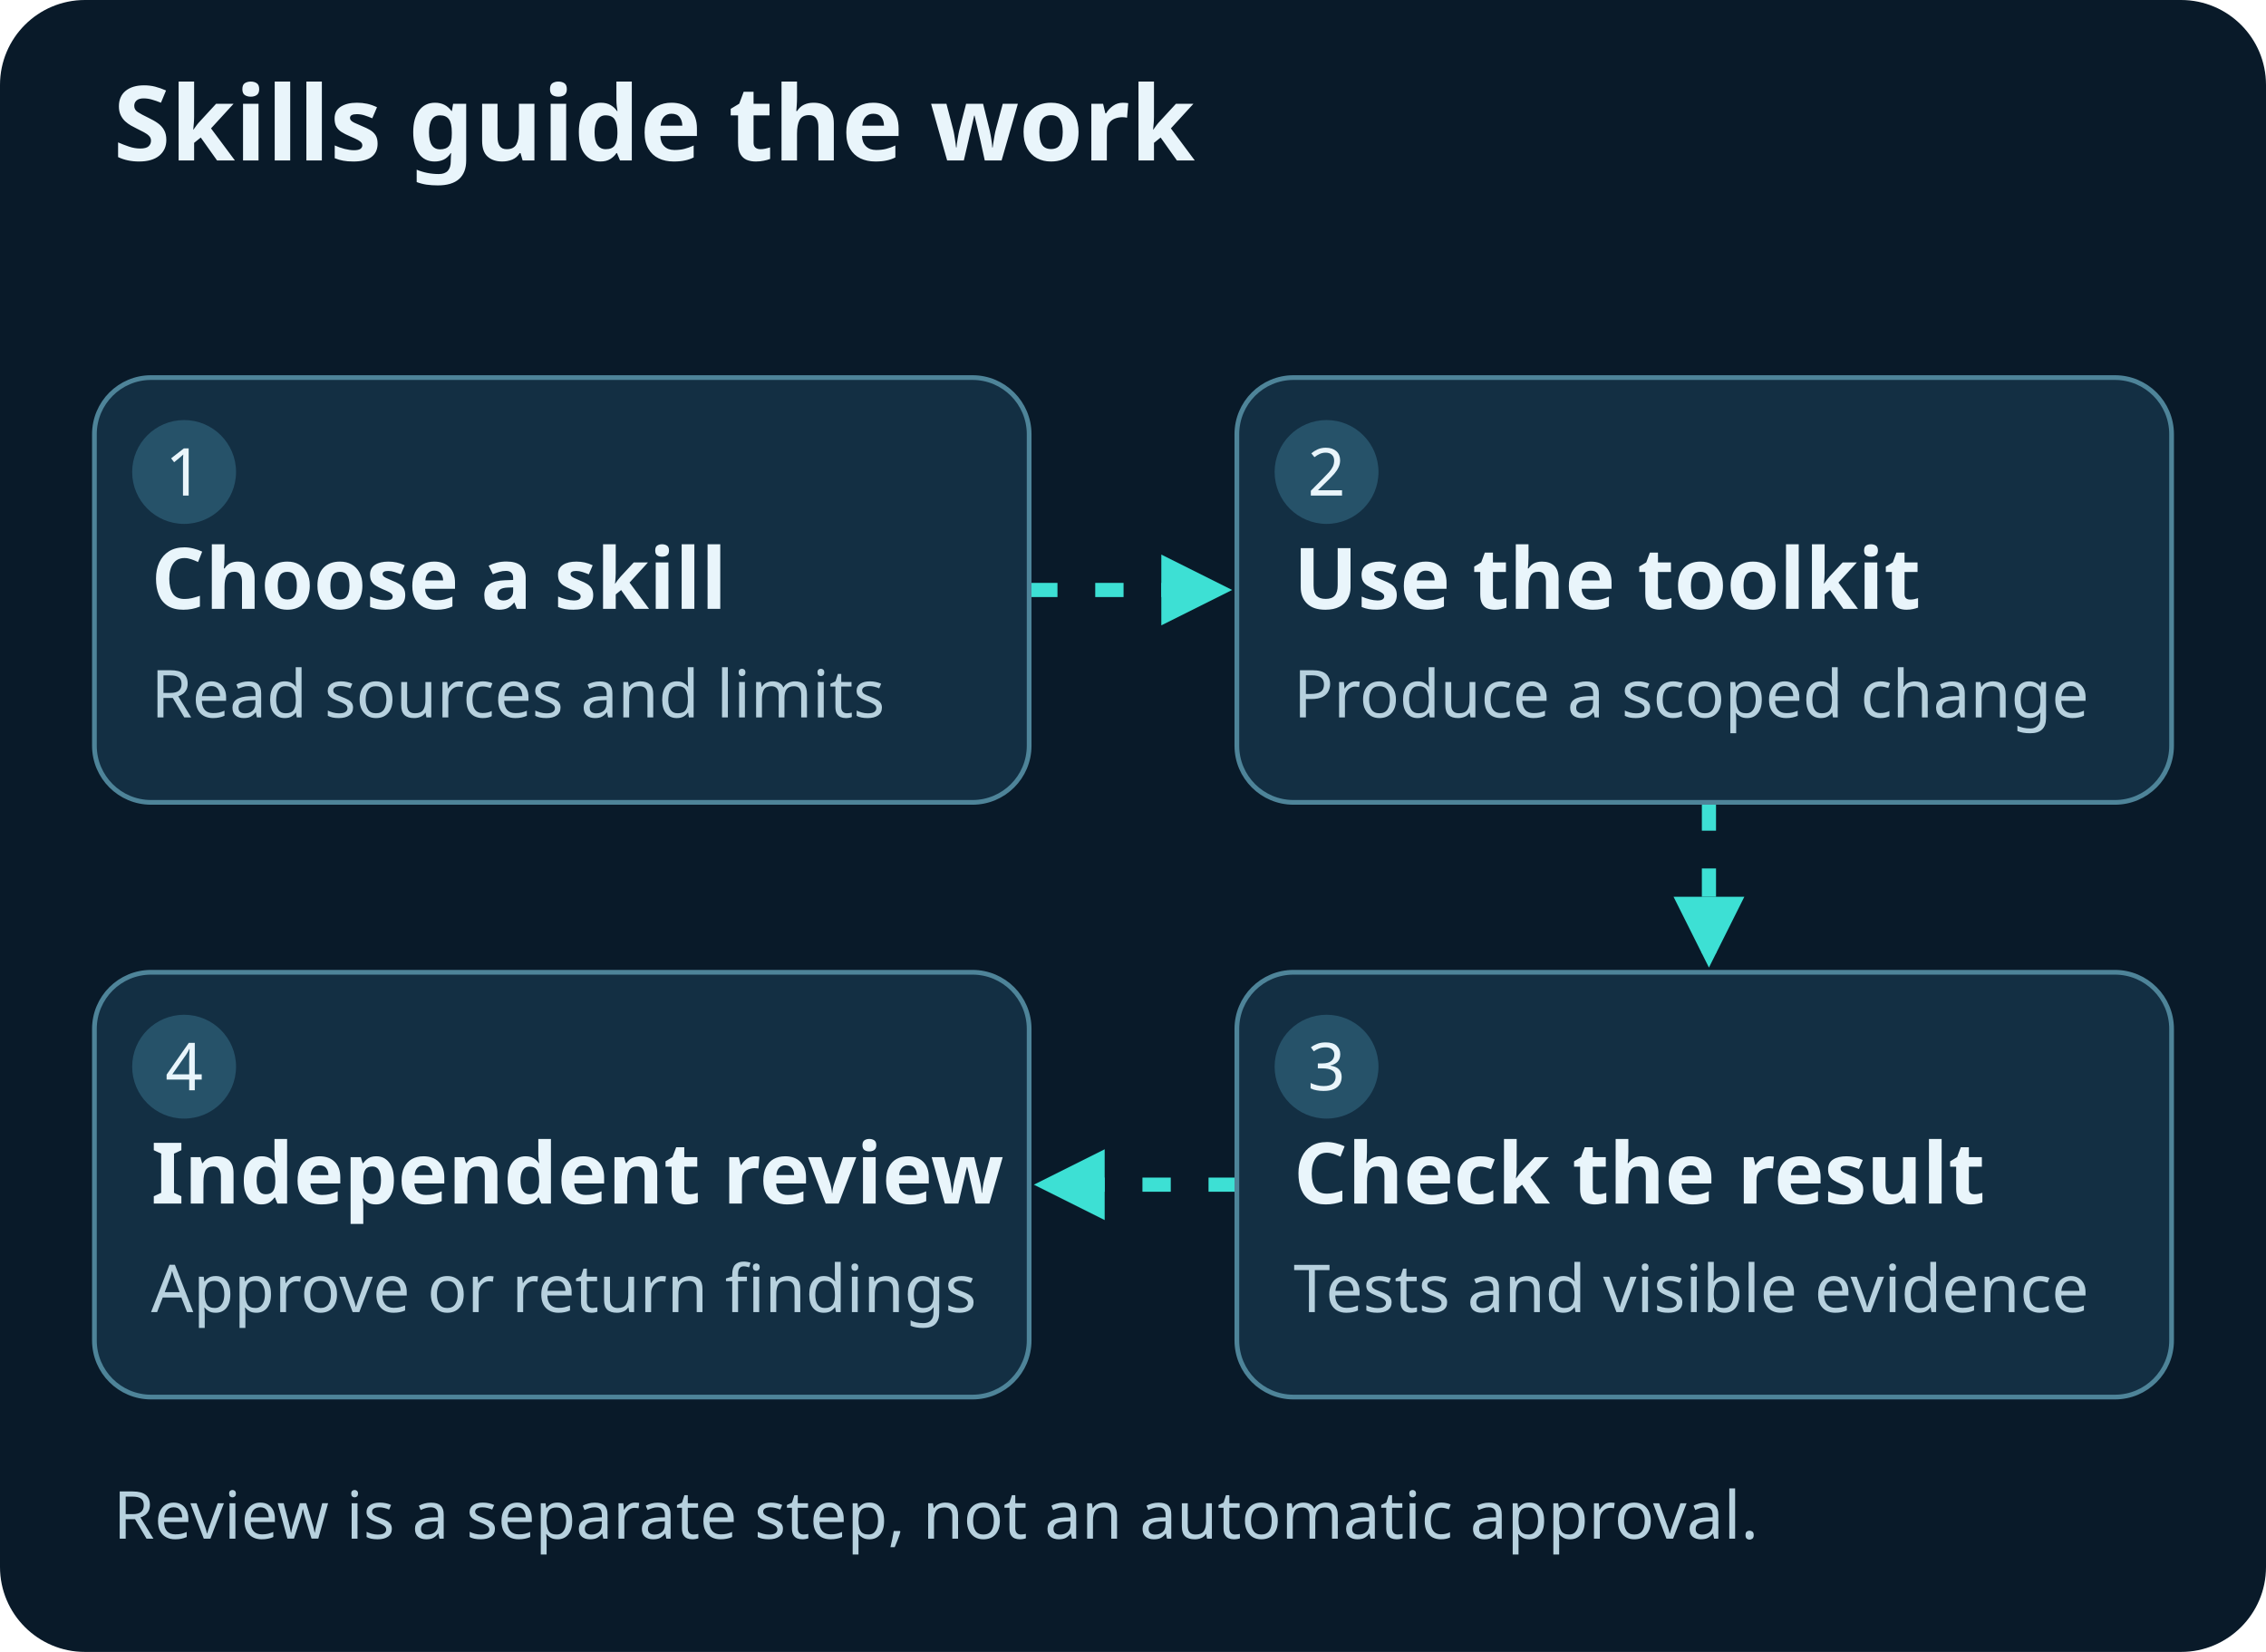
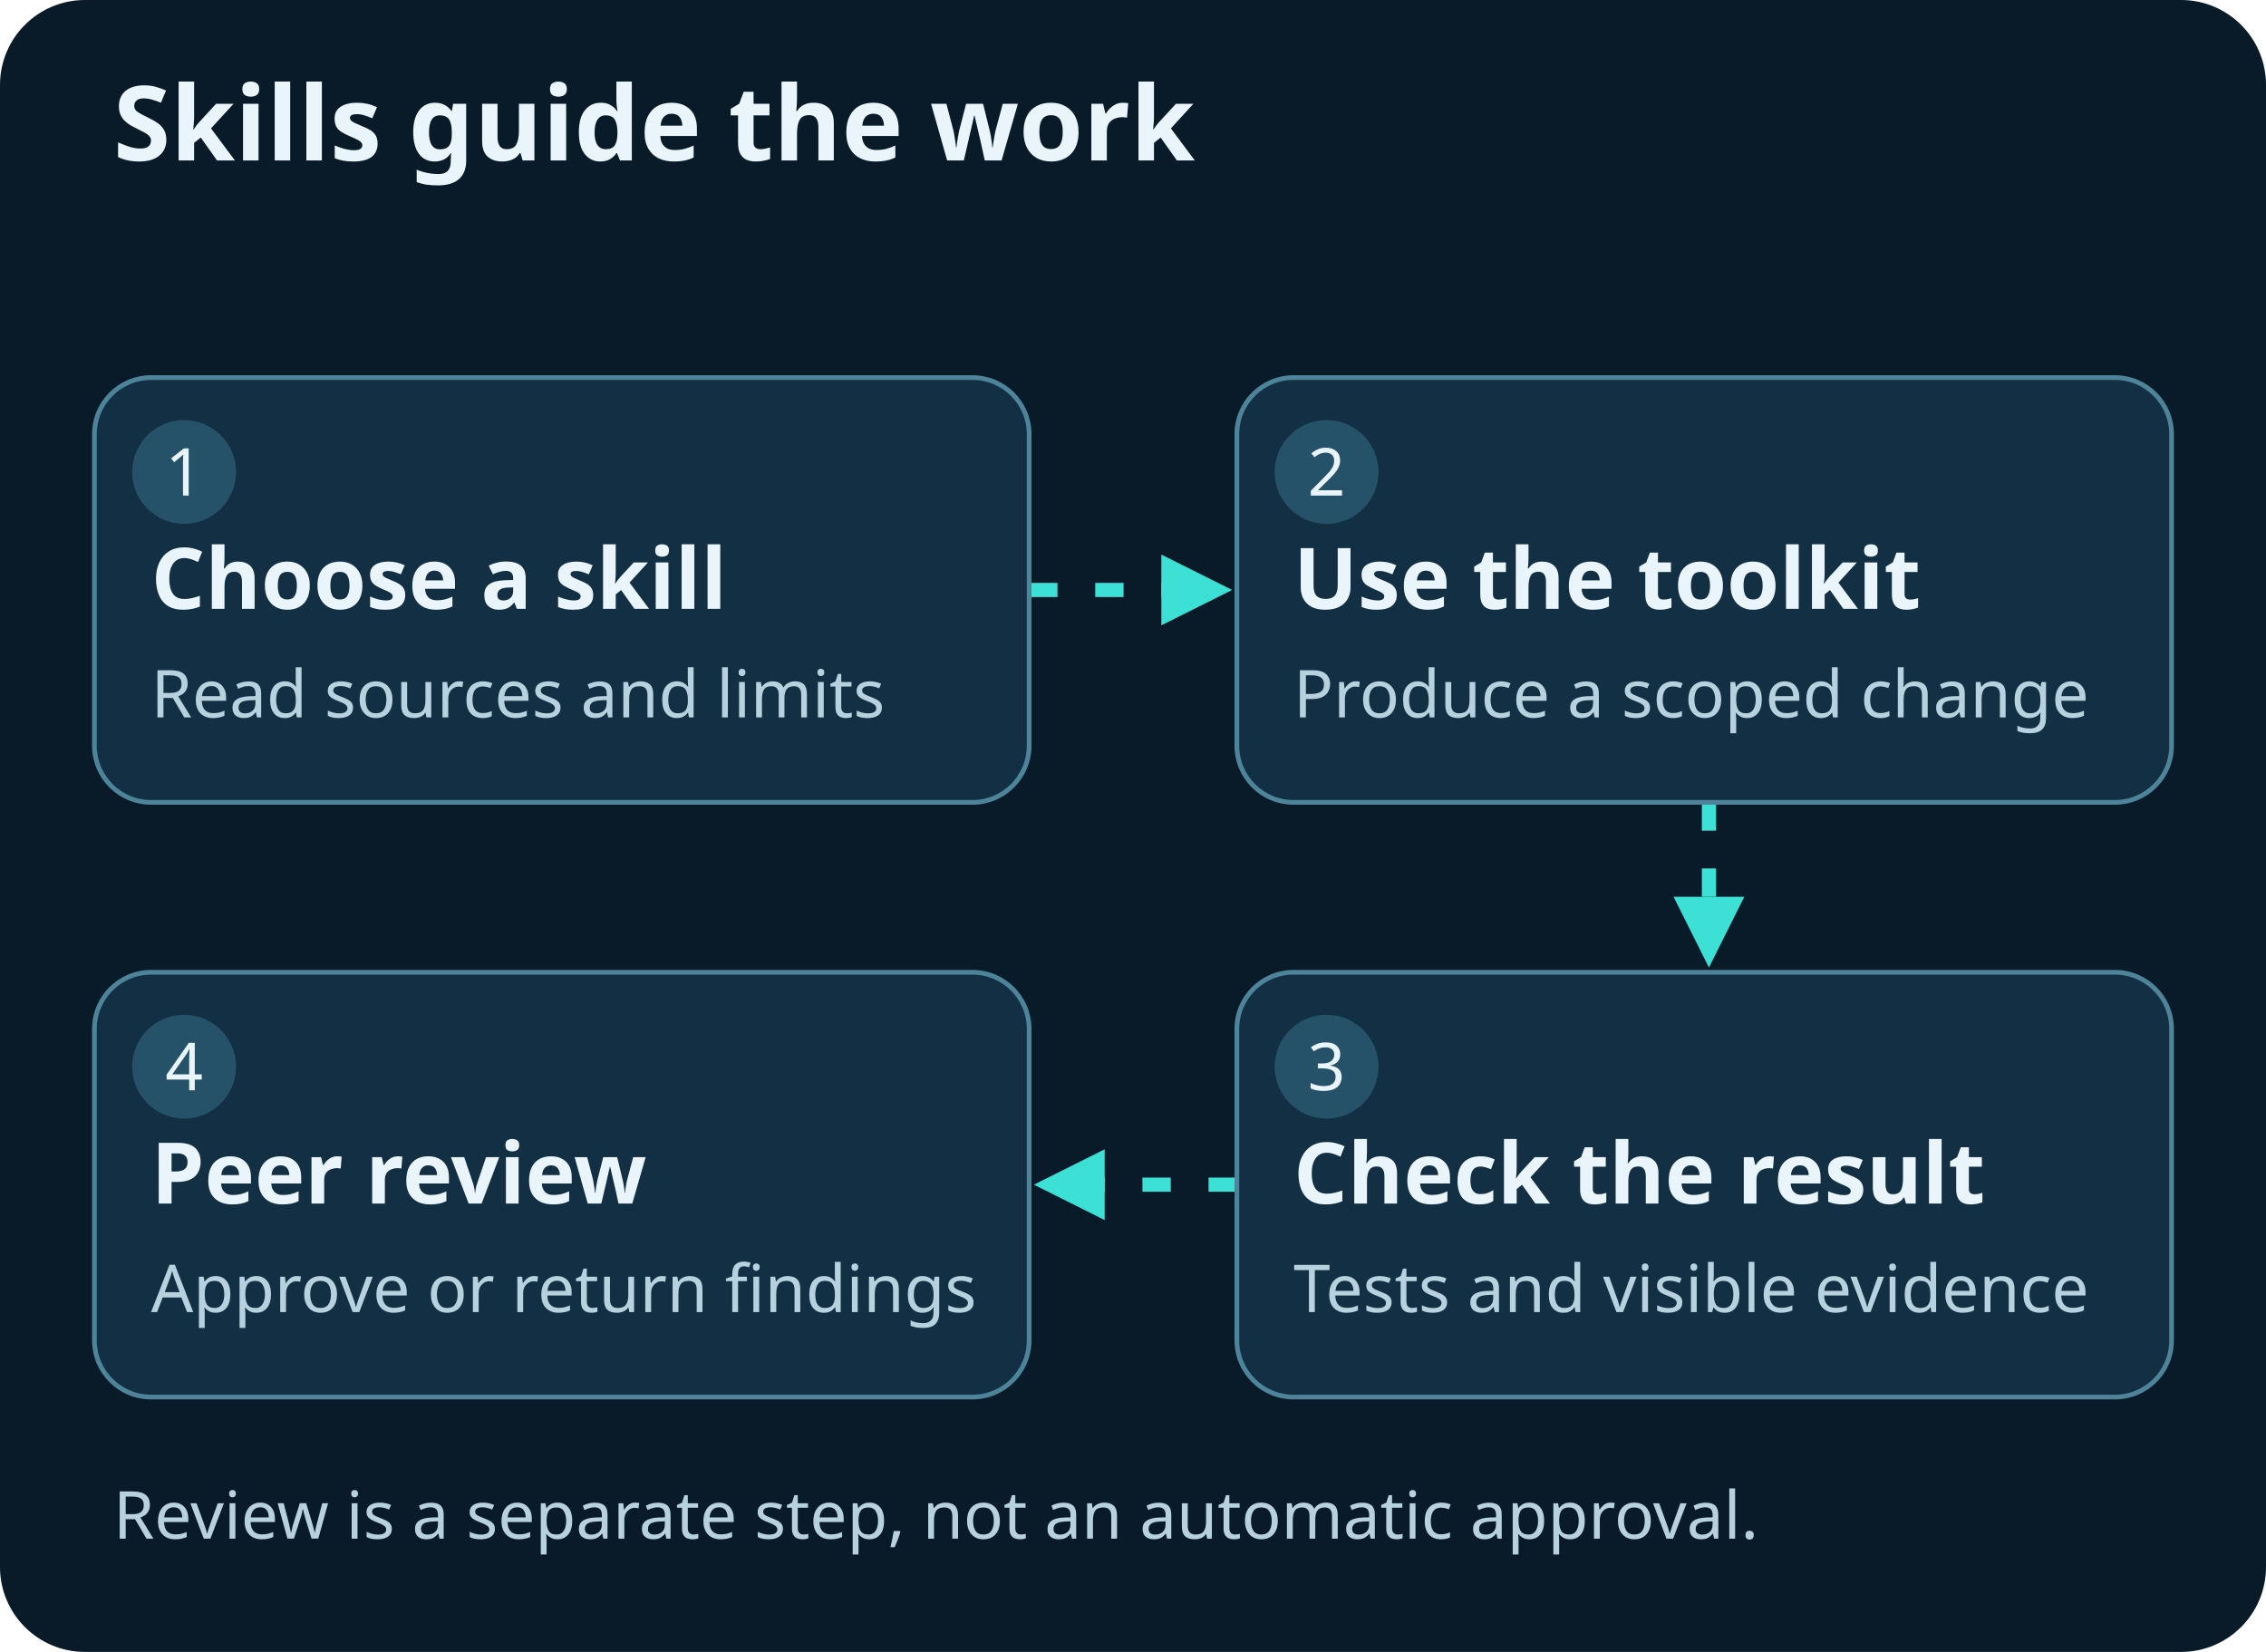
<svg xmlns="http://www.w3.org/2000/svg" width="480" height="350" viewBox="0 0 480 350" role="img" aria-labelledby="title desc">
  <style>text{font-family:system-ui,sans-serif;fill:#e9f5fb}.detail{fill:#b7d1de;font-size:14px}.flow{stroke:#3de0d4;stroke-width:3;stroke-dasharray:6 8;fill:none}</style>
  <defs>
    <marker id="arrow" viewBox="0 0 10 10" refX="8" refY="5" markerWidth="5" markerHeight="5" orient="auto">
      <path d="M0 0L10 5L0 10Z" fill="#3de0d4" />
    </marker>
  </defs>
  <rect width="480" height="350" rx="18" fill="#091a29" />
  <text x="24" y="34" font-size="22" font-weight="700">Skills guide the work</text>
  <path class="flow" d="M218 125H258" marker-end="url(#arrow)" />
  <path class="flow" d="M362 170V202" marker-end="url(#arrow)" />
  <path class="flow" d="M262 251H222" marker-end="url(#arrow)" />
  <rect x="20" y="80" width="198" height="90" rx="12" fill="#132f43" stroke="#4e8499" />
  <circle cx="39" cy="100" r="11" fill="#265269" />
  <text x="39" y="105" text-anchor="middle" font-size="14">1</text>
  <text x="32" y="129" font-size="18" font-weight="600">Choose a skill</text>
  <text class="detail" x="32" y="152">Read sources and limits</text>
  <rect x="262" y="80" width="198" height="90" rx="12" fill="#132f43" stroke="#4e8499" />
  <circle cx="281" cy="100" r="11" fill="#265269" />
  <text x="281" y="105" text-anchor="middle" font-size="14">2</text>
  <text x="274" y="129" font-size="18" font-weight="600">Use the toolkit</text>
  <text class="detail" x="274" y="152">Produce a scoped change</text>
  <rect x="262" y="206" width="198" height="90" rx="12" fill="#132f43" stroke="#4e8499" />
  <circle cx="281" cy="226" r="11" fill="#265269" />
  <text x="281" y="231" text-anchor="middle" font-size="14">3</text>
  <text x="274" y="255" font-size="18" font-weight="600">Check the result</text>
  <text class="detail" x="274" y="278">Tests and visible evidence</text>
  <rect x="20" y="206" width="198" height="90" rx="12" fill="#132f43" stroke="#4e8499" />
  <circle cx="39" cy="226" r="11" fill="#265269" />
  <text x="39" y="231" text-anchor="middle" font-size="14">4</text>
-   <text x="32" y="255" font-size="18" font-weight="600">Independent review</text>
+   <text x="32" y="255" font-size="18" font-weight="600">Peer review</text>
  <text class="detail" x="32" y="278">Approve or return findings</text>
  <text class="detail" x="24" y="326">Review is a separate step, not an automatic approval.</text>
</svg>
